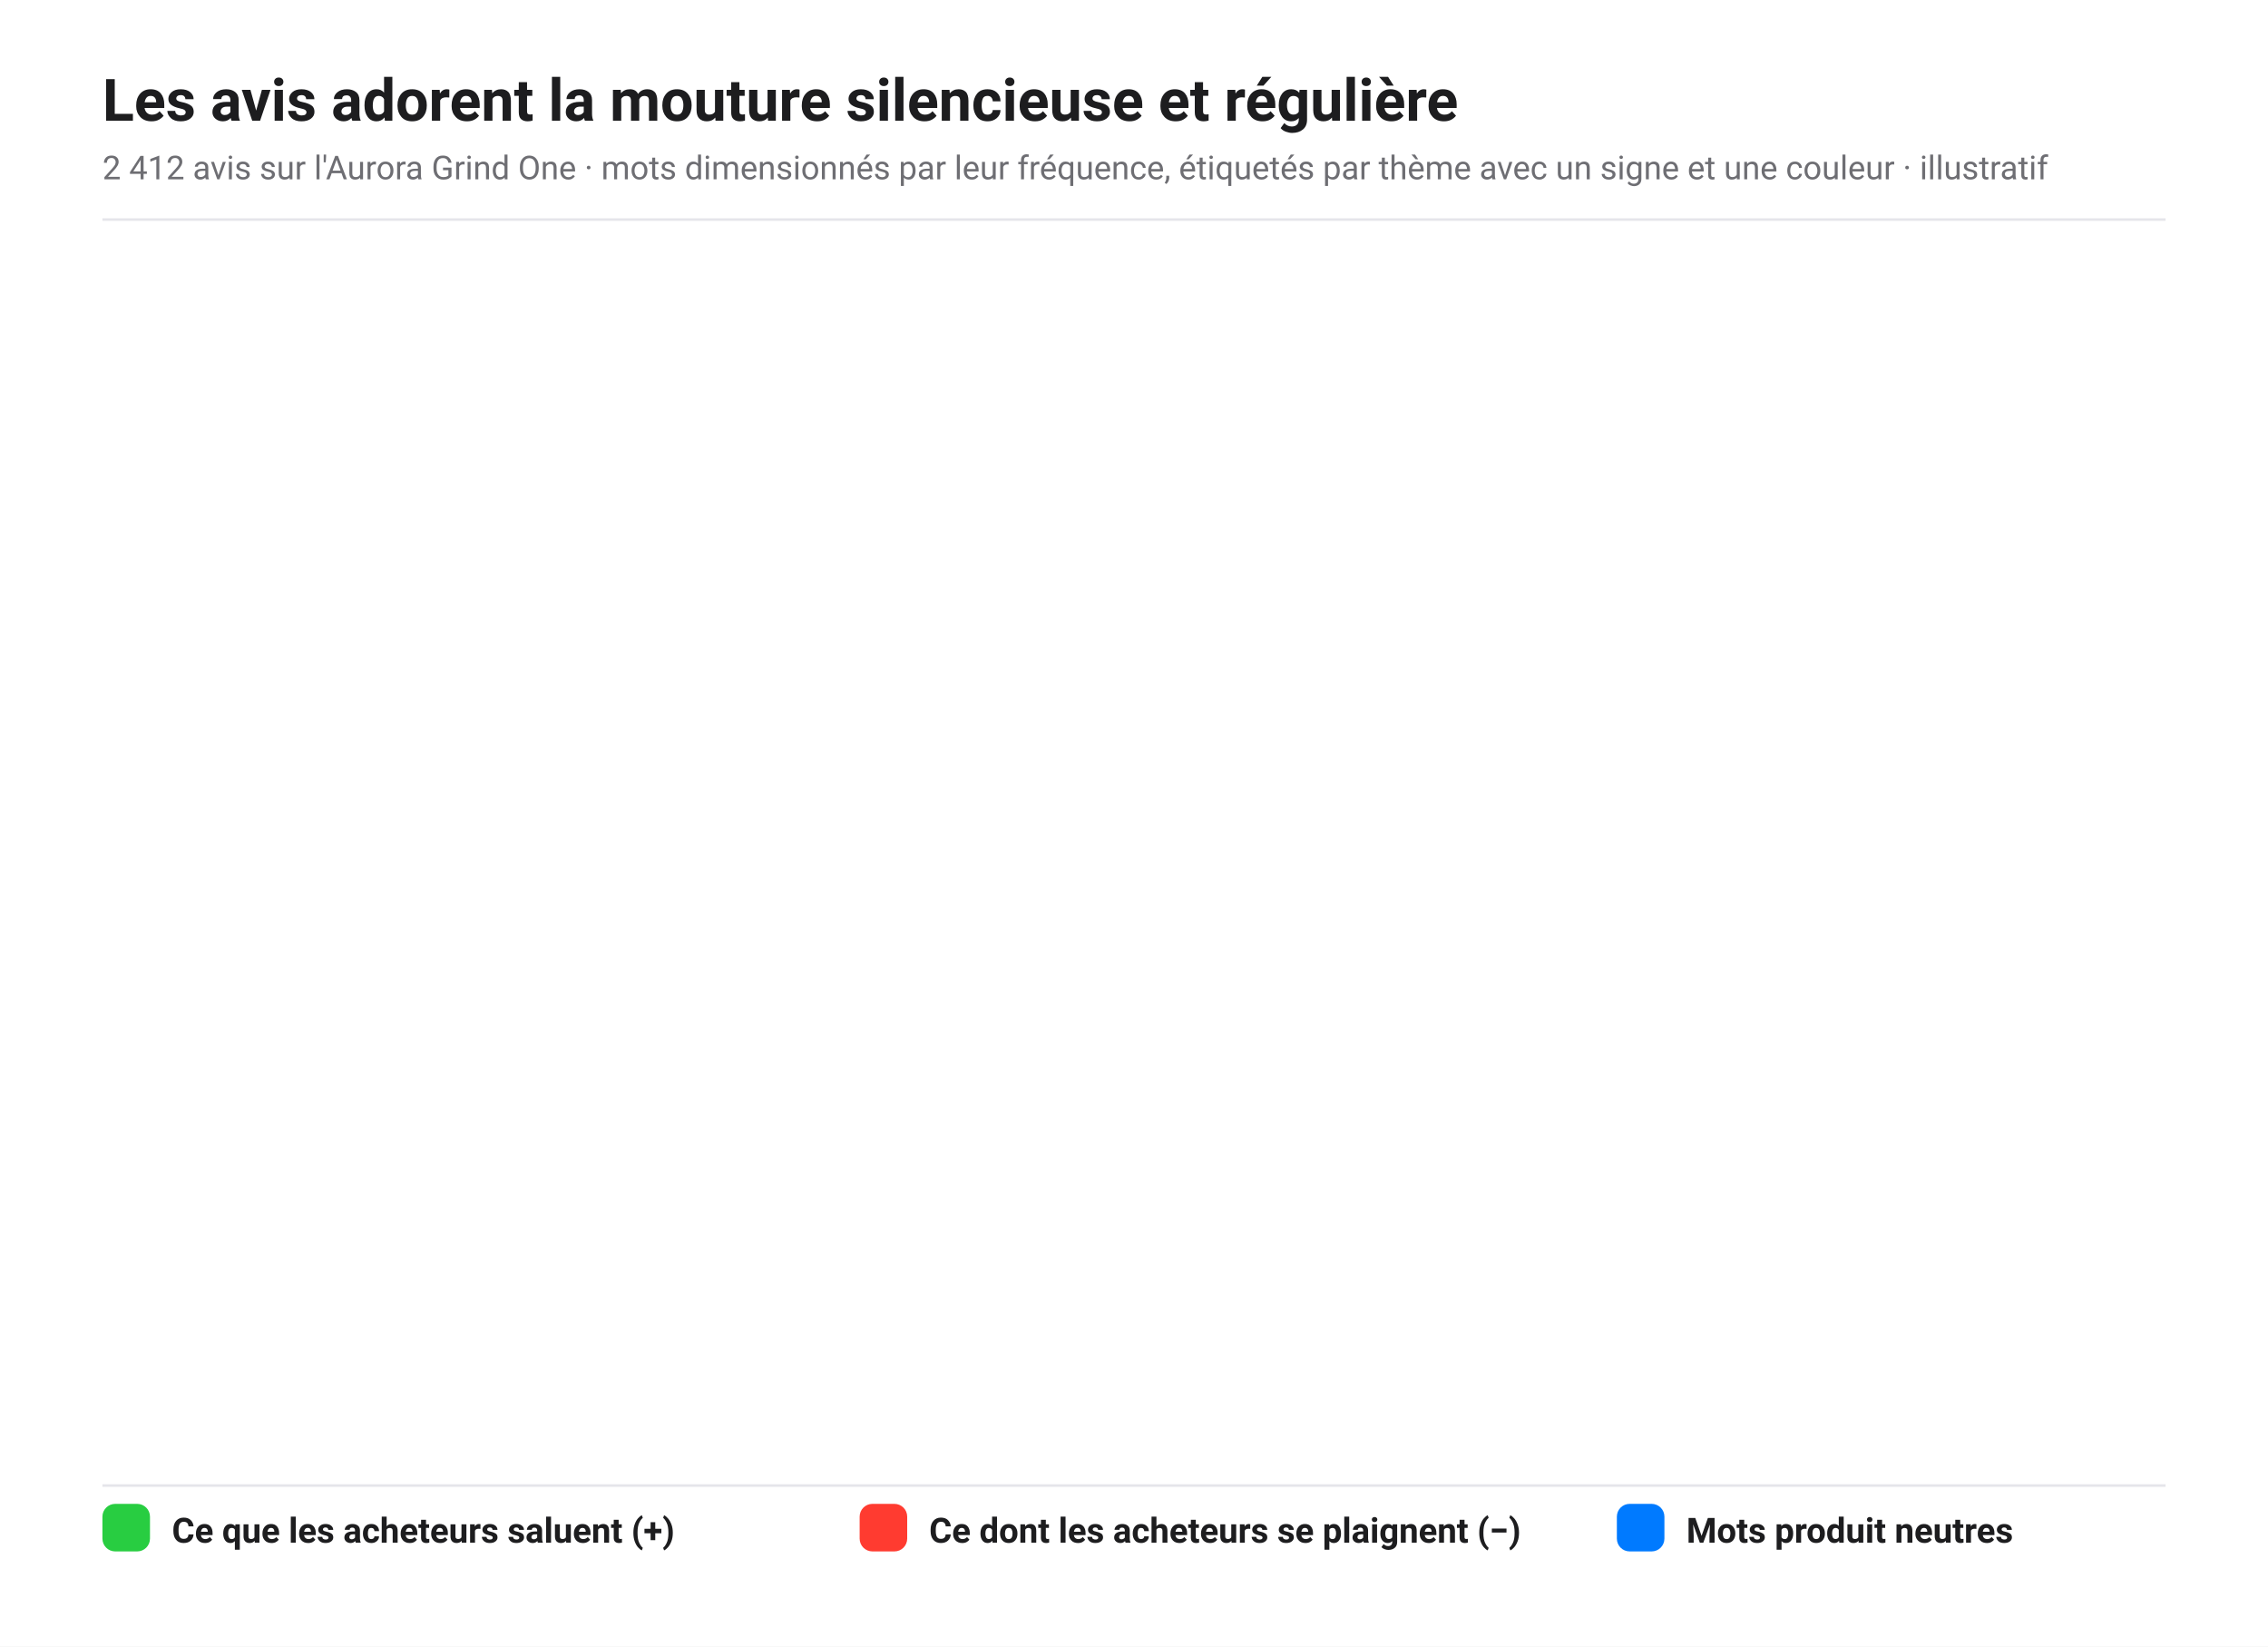
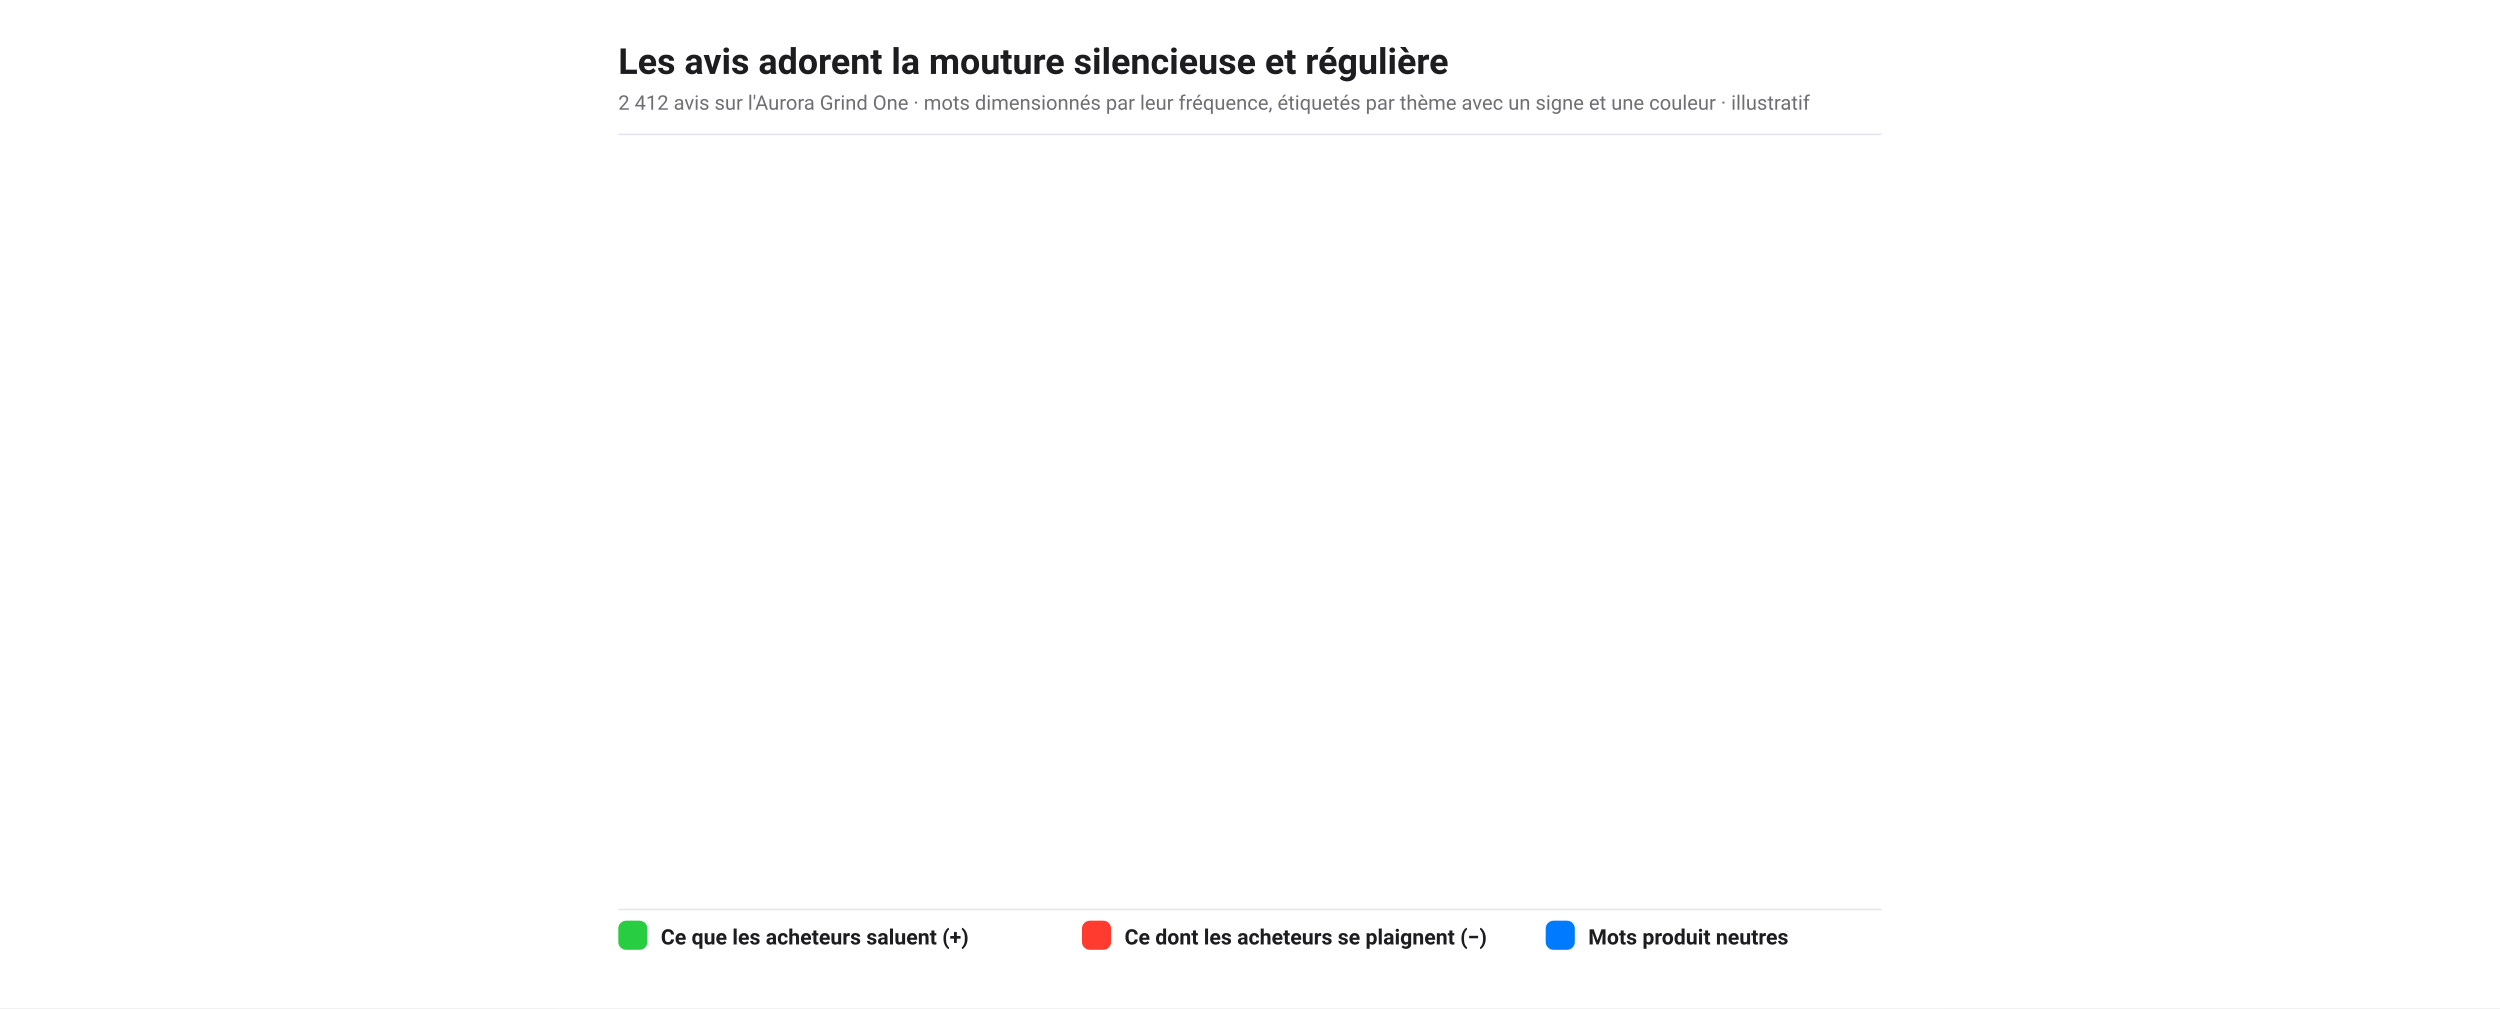
- <svg xmlns="http://www.w3.org/2000/svg" width="1240" height="900" viewBox="0 0 1240 900" font-family="Roboto, system-ui, sans-serif" role="img" aria-labelledby="wc-title wc-desc">
-   <style>
+ <svg xmlns="http://www.w3.org/2000/svg" width="2232" height="900" viewBox="0 0 2232 900" font-family="Roboto, system-ui, sans-serif" role="img" aria-labelledby="wc-title wc-desc">
+   <rect width="2232" height="900" fill="#FFFFFF" />
+   <g transform="translate(496,0)">
+     <style>
.word { transition: opacity .18s ease; }
svg:has(.legend-row:hover) .word, svg:has(.legend-row:focus) .word { opacity: .12; }
svg:has(.legend-praise:hover) .grp-praise, svg:has(.legend-praise:focus) .grp-praise { opacity: 1; }
svg:has(.legend-gripe:hover) .grp-gripe, svg:has(.legend-gripe:focus) .grp-gripe { opacity: 1; }
svg:has(.legend-neutral:hover) .grp-neutral, svg:has(.legend-neutral:focus) .grp-neutral { opacity: 1; }
.legend-row { cursor: pointer; }
.legend-row:focus { outline: 3px solid #0A4DA0; outline-offset: 3px; border-radius: 8px; }
@media (prefers-reduced-motion: reduce) { .word { transition: none; } }
</style>
-   <rect width="1240" height="900" fill="#FFFFFF" />
-   <text x="56" y="66" font-size="32" font-weight="700" fill="#1D1D1F">Les avis adorent la mouture silencieuse et régulière</text>
-   <text x="56" y="98" font-size="18" fill="#6E6E73">2 412 avis sur l'Aurora Grind One · mots dimensionnés par leur fréquence, étiquetés par thème avec un signe et une couleur · illustratif</text>
-   <line x1="56" y1="120" x2="1184" y2="120" stroke="#E5E5EA" stroke-width="1.4" />
-   <g class="grp-praise">
-     <text class="word grp-praise" x="185.1" y="589.6" font-size="28.3" font-weight="500" fill="#28CD41" text-anchor="middle" dominant-baseline="central" tabindex="0" role="listitem" />
-     <text class="word grp-praise" x="763.8" y="762.7" font-size="31.3" font-weight="500" fill="#28CD41" text-anchor="middle" dominant-baseline="central" tabindex="0" role="listitem" />
-     <text class="word grp-praise" x="321.3" y="257.8" font-size="34.6" font-weight="600" fill="#28CD41" text-anchor="middle" dominant-baseline="central" tabindex="0" role="listitem" />
-     <text class="word grp-praise" x="190.1" y="353.5" font-size="36.5" font-weight="600" fill="#28CD41" text-anchor="middle" dominant-baseline="central" tabindex="0" role="listitem" />
-     <text class="word grp-praise" x="511.6" y="203.3" font-size="39.1" font-weight="600" fill="#28CD41" text-anchor="middle" dominant-baseline="central" tabindex="0" role="listitem" />
-     <text class="word grp-praise" x="154.8" y="411.1" font-size="42.0" font-weight="600" fill="#28CD41" text-anchor="middle" dominant-baseline="central" tabindex="0" role="listitem" />
-     <text class="word grp-praise" x="857.5" y="258.9" font-size="45.8" font-weight="600" fill="#28CD41" text-anchor="middle" dominant-baseline="central" tabindex="0" role="listitem" />
-     <text class="word grp-praise" x="949.5" y="624.6" font-size="49.3" font-weight="600" fill="#28CD41" text-anchor="middle" dominant-baseline="central" tabindex="0" role="listitem" />
-     <text class="word grp-praise" x="542.0" y="253.4" font-size="53.5" font-weight="600" fill="#28CD41" text-anchor="middle" dominant-baseline="central" tabindex="0" role="listitem" />
-     <text class="word grp-praise" x="765.8" y="319.9" font-size="59.4" font-weight="600" fill="#28CD41" text-anchor="middle" dominant-baseline="central" tabindex="0" role="listitem" />
-     <text class="word grp-praise" x="891.7" y="466.5" font-size="62.3" font-weight="700" fill="#28CD41" text-anchor="middle" dominant-baseline="central" tabindex="0" role="listitem" />
-     <text class="word grp-praise" x="651.1" y="642.5" font-size="68.0" font-weight="700" fill="#28CD41" text-anchor="middle" dominant-baseline="central" tabindex="0" role="listitem" />
-     <text class="word grp-praise" x="545.4" y="392.1" font-size="77.1" font-weight="700" fill="#28CD41" text-anchor="middle" dominant-baseline="central" tabindex="0" role="listitem" />
-     <text class="word grp-praise" x="646.3" y="562.6" font-size="89.3" font-weight="700" fill="#28CD41" text-anchor="middle" dominant-baseline="central" tabindex="0" role="listitem" />
-   </g>
-   <g class="grp-gripe">
-     <text class="word grp-gripe" x="334.8" y="219.5" font-size="20.0" font-weight="500" fill="#FF3B30" text-anchor="middle" dominant-baseline="central" tabindex="0" role="listitem" />
-     <text class="word grp-gripe" x="893.5" y="209.9" font-size="21.9" font-weight="500" fill="#FF3B30" text-anchor="middle" dominant-baseline="central" tabindex="0" role="listitem" />
-     <text class="word grp-gripe" x="887.8" y="663.5" font-size="24.5" font-weight="500" fill="#FF3B30" text-anchor="middle" dominant-baseline="central" tabindex="0" role="listitem" />
-     <text class="word grp-gripe" x="725.1" y="201.0" font-size="27.6" font-weight="500" fill="#FF3B30" text-anchor="middle" dominant-baseline="central" tabindex="0" role="listitem" />
-     <text class="word grp-gripe" x="541.2" y="773.0" font-size="31.0" font-weight="500" fill="#FF3B30" text-anchor="middle" dominant-baseline="central" tabindex="0" role="listitem" />
-     <text class="word grp-gripe" x="1074.0" y="502.3" font-size="33.7" font-weight="500" fill="#FF3B30" text-anchor="middle" dominant-baseline="central" tabindex="0" role="listitem" />
-     <text class="word grp-gripe" x="956.4" y="698.8" font-size="37.3" font-weight="600" fill="#FF3B30" text-anchor="middle" dominant-baseline="central" tabindex="0" role="listitem" />
-     <text class="word grp-gripe" x="246.5" y="301.5" font-size="41.1" font-weight="600" fill="#FF3B30" text-anchor="middle" dominant-baseline="central" tabindex="0" role="listitem" />
-     <text class="word grp-gripe" x="544.2" y="719.9" font-size="46.3" font-weight="600" fill="#FF3B30" text-anchor="middle" dominant-baseline="central" tabindex="0" role="listitem" />
-     <text class="word grp-gripe" x="362.1" y="641.5" font-size="54.3" font-weight="600" fill="#FF3B30" text-anchor="middle" dominant-baseline="central" tabindex="0" role="listitem" />
-     <text class="word grp-gripe" x="503.9" y="315.9" font-size="65.1" font-weight="700" fill="#FF3B30" text-anchor="middle" dominant-baseline="central" tabindex="0" role="listitem" />
-   </g>
-   <g class="grp-neutral">
-     <text class="word grp-neutral" x="1000.7" y="295.0" font-size="21.0" font-weight="500" fill="#007AFF" text-anchor="middle" dominant-baseline="central" tabindex="0" role="listitem" />
-     <text class="word grp-neutral" x="173.5" y="633.0" font-size="23.7" font-weight="500" fill="#007AFF" text-anchor="middle" dominant-baseline="central" tabindex="0" role="listitem" />
-     <text class="word grp-neutral" x="309.9" y="685.1" font-size="26.8" font-weight="500" fill="#007AFF" text-anchor="middle" dominant-baseline="central" tabindex="0" role="listitem" />
-     <text class="word grp-neutral" x="937.6" y="333.5" font-size="30.0" font-weight="500" fill="#007AFF" text-anchor="middle" dominant-baseline="central" tabindex="0" role="listitem" />
-     <text class="word grp-neutral" x="395.7" y="718.6" font-size="33.1" font-weight="500" fill="#007AFF" text-anchor="middle" dominant-baseline="central" tabindex="0" role="listitem" />
-     <text class="word grp-neutral" x="1070.3" y="444.4" font-size="37.8" font-weight="600" fill="#007AFF" text-anchor="middle" dominant-baseline="central" tabindex="0" role="listitem" />
-     <text class="word grp-neutral" x="189.2" y="496.6" font-size="40.6" font-weight="600" fill="#007AFF" text-anchor="middle" dominant-baseline="central" tabindex="0" role="listitem" />
-     <text class="word grp-neutral" x="207.7" y="550.4" font-size="44.5" font-weight="600" fill="#007AFF" text-anchor="middle" dominant-baseline="central" tabindex="0" role="listitem" />
-     <text class="word grp-neutral" x="727.5" y="713.9" font-size="48.1" font-weight="600" fill="#007AFF" text-anchor="middle" dominant-baseline="central" tabindex="0" role="listitem" />
-     <text class="word grp-neutral" x="986.2" y="376.8" font-size="52.4" font-weight="600" fill="#007AFF" text-anchor="middle" dominant-baseline="central" tabindex="0" role="listitem" />
-     <text class="word grp-neutral" x="966.2" y="548.8" font-size="57.4" font-weight="600" fill="#007AFF" text-anchor="middle" dominant-baseline="central" tabindex="0" role="listitem" />
-     <text class="word grp-neutral" x="376.2" y="571.8" font-size="61.7" font-weight="700" fill="#007AFF" text-anchor="middle" dominant-baseline="central" tabindex="0" role="listitem" />
-     <text class="word grp-neutral" x="369.8" y="481.5" font-size="71.1" font-weight="700" fill="#007AFF" text-anchor="middle" dominant-baseline="central" tabindex="0" role="listitem" />
-     <text class="word grp-neutral" x="620.0" y="479.0" font-size="96.0" font-weight="700" fill="#007AFF" text-anchor="middle" dominant-baseline="central" tabindex="0" role="listitem" />
-   </g>
-   <line x1="56" y1="812" x2="1184" y2="812" stroke="#E5E5EA" stroke-width="1.4" />
-   <g class="legend-row legend-praise" tabindex="0" role="listitem" transform="translate(56,838)">
-     <rect class="grp-praise" x="0" y="-16" width="26" height="26" rx="7" fill="#28CD41" />
-     <text x="38" y="0" font-size="19" font-weight="600" fill="#1D1D1F" dominant-baseline="middle">Ce que les acheteurs saluent (+)</text>
-   </g>
-   <g class="legend-row legend-gripe" tabindex="0" role="listitem" transform="translate(470,838)">
-     <rect class="grp-gripe" x="0" y="-16" width="26" height="26" rx="7" fill="#FF3B30" />
-     <text x="38" y="0" font-size="19" font-weight="600" fill="#1D1D1F" dominant-baseline="middle">Ce dont les acheteurs se plaignent (−)</text>
-   </g>
-   <g class="legend-row legend-neutral" tabindex="0" role="listitem" transform="translate(884,838)">
-     <rect class="grp-neutral" x="0" y="-16" width="26" height="26" rx="7" fill="#007AFF" />
-     <text x="38" y="0" font-size="19" font-weight="600" fill="#1D1D1F" dominant-baseline="middle">Mots produit neutres</text>
-   </g>
-   <g data-fs-internal="" role="button" tabindex="0" aria-label="Toggle fullscreen" transform="translate(1192,14)" style="display:none;cursor:pointer">
-     <rect x="0" y="0" width="34" height="34" rx="8" fill="#F2F3F5" />
-     <path d="M6 13 V6 h7 M28 13 V6 h-7 M6 21 v7 h7 M28 21 v7 h-7" fill="none" stroke="#1D1D1F" stroke-width="2" stroke-linecap="round" />
+     <rect width="1240" height="900" fill="#FFFFFF" />
+     <text x="56" y="66" font-size="32" font-weight="700" fill="#1D1D1F">Les avis adorent la mouture silencieuse et régulière</text>
+     <text x="56" y="98" font-size="18" fill="#6E6E73">2 412 avis sur l'Aurora Grind One · mots dimensionnés par leur fréquence, étiquetés par thème avec un signe et une couleur · illustratif</text>
+     <line x1="56" y1="120" x2="1184" y2="120" stroke="#E5E5EA" stroke-width="1.4" />
+     <g class="grp-praise">
+       <text class="word grp-praise" x="185.1" y="589.6" font-size="28.3" font-weight="500" fill="#28CD41" text-anchor="middle" dominant-baseline="central" tabindex="0" role="listitem" />
+       <text class="word grp-praise" x="763.8" y="762.7" font-size="31.3" font-weight="500" fill="#28CD41" text-anchor="middle" dominant-baseline="central" tabindex="0" role="listitem" />
+       <text class="word grp-praise" x="321.3" y="257.8" font-size="34.6" font-weight="600" fill="#28CD41" text-anchor="middle" dominant-baseline="central" tabindex="0" role="listitem" />
+       <text class="word grp-praise" x="190.1" y="353.5" font-size="36.5" font-weight="600" fill="#28CD41" text-anchor="middle" dominant-baseline="central" tabindex="0" role="listitem" />
+       <text class="word grp-praise" x="511.6" y="203.3" font-size="39.1" font-weight="600" fill="#28CD41" text-anchor="middle" dominant-baseline="central" tabindex="0" role="listitem" />
+       <text class="word grp-praise" x="154.8" y="411.1" font-size="42.0" font-weight="600" fill="#28CD41" text-anchor="middle" dominant-baseline="central" tabindex="0" role="listitem" />
+       <text class="word grp-praise" x="857.5" y="258.9" font-size="45.8" font-weight="600" fill="#28CD41" text-anchor="middle" dominant-baseline="central" tabindex="0" role="listitem" />
+       <text class="word grp-praise" x="949.5" y="624.6" font-size="49.3" font-weight="600" fill="#28CD41" text-anchor="middle" dominant-baseline="central" tabindex="0" role="listitem" />
+       <text class="word grp-praise" x="542.0" y="253.4" font-size="53.5" font-weight="600" fill="#28CD41" text-anchor="middle" dominant-baseline="central" tabindex="0" role="listitem" />
+       <text class="word grp-praise" x="765.8" y="319.9" font-size="59.4" font-weight="600" fill="#28CD41" text-anchor="middle" dominant-baseline="central" tabindex="0" role="listitem" />
+       <text class="word grp-praise" x="891.7" y="466.5" font-size="62.3" font-weight="700" fill="#28CD41" text-anchor="middle" dominant-baseline="central" tabindex="0" role="listitem" />
+       <text class="word grp-praise" x="651.1" y="642.5" font-size="68.0" font-weight="700" fill="#28CD41" text-anchor="middle" dominant-baseline="central" tabindex="0" role="listitem" />
+       <text class="word grp-praise" x="545.4" y="392.1" font-size="77.1" font-weight="700" fill="#28CD41" text-anchor="middle" dominant-baseline="central" tabindex="0" role="listitem" />
+       <text class="word grp-praise" x="646.3" y="562.6" font-size="89.3" font-weight="700" fill="#28CD41" text-anchor="middle" dominant-baseline="central" tabindex="0" role="listitem" />
+     </g>
+     <g class="grp-gripe">
+       <text class="word grp-gripe" x="334.8" y="219.5" font-size="20.0" font-weight="500" fill="#FF3B30" text-anchor="middle" dominant-baseline="central" tabindex="0" role="listitem" />
+       <text class="word grp-gripe" x="893.5" y="209.9" font-size="21.9" font-weight="500" fill="#FF3B30" text-anchor="middle" dominant-baseline="central" tabindex="0" role="listitem" />
+       <text class="word grp-gripe" x="887.8" y="663.5" font-size="24.5" font-weight="500" fill="#FF3B30" text-anchor="middle" dominant-baseline="central" tabindex="0" role="listitem" />
+       <text class="word grp-gripe" x="725.1" y="201.0" font-size="27.6" font-weight="500" fill="#FF3B30" text-anchor="middle" dominant-baseline="central" tabindex="0" role="listitem" />
+       <text class="word grp-gripe" x="541.2" y="773.0" font-size="31.0" font-weight="500" fill="#FF3B30" text-anchor="middle" dominant-baseline="central" tabindex="0" role="listitem" />
+       <text class="word grp-gripe" x="1074.0" y="502.3" font-size="33.7" font-weight="500" fill="#FF3B30" text-anchor="middle" dominant-baseline="central" tabindex="0" role="listitem" />
+       <text class="word grp-gripe" x="956.4" y="698.8" font-size="37.3" font-weight="600" fill="#FF3B30" text-anchor="middle" dominant-baseline="central" tabindex="0" role="listitem" />
+       <text class="word grp-gripe" x="246.5" y="301.5" font-size="41.1" font-weight="600" fill="#FF3B30" text-anchor="middle" dominant-baseline="central" tabindex="0" role="listitem" />
+       <text class="word grp-gripe" x="544.2" y="719.9" font-size="46.3" font-weight="600" fill="#FF3B30" text-anchor="middle" dominant-baseline="central" tabindex="0" role="listitem" />
+       <text class="word grp-gripe" x="362.1" y="641.5" font-size="54.3" font-weight="600" fill="#FF3B30" text-anchor="middle" dominant-baseline="central" tabindex="0" role="listitem" />
+       <text class="word grp-gripe" x="503.9" y="315.9" font-size="65.1" font-weight="700" fill="#FF3B30" text-anchor="middle" dominant-baseline="central" tabindex="0" role="listitem" />
+     </g>
+     <g class="grp-neutral">
+       <text class="word grp-neutral" x="1000.7" y="295.0" font-size="21.0" font-weight="500" fill="#007AFF" text-anchor="middle" dominant-baseline="central" tabindex="0" role="listitem" />
+       <text class="word grp-neutral" x="173.5" y="633.0" font-size="23.7" font-weight="500" fill="#007AFF" text-anchor="middle" dominant-baseline="central" tabindex="0" role="listitem" />
+       <text class="word grp-neutral" x="309.9" y="685.1" font-size="26.8" font-weight="500" fill="#007AFF" text-anchor="middle" dominant-baseline="central" tabindex="0" role="listitem" />
+       <text class="word grp-neutral" x="937.6" y="333.5" font-size="30.0" font-weight="500" fill="#007AFF" text-anchor="middle" dominant-baseline="central" tabindex="0" role="listitem" />
+       <text class="word grp-neutral" x="395.7" y="718.6" font-size="33.1" font-weight="500" fill="#007AFF" text-anchor="middle" dominant-baseline="central" tabindex="0" role="listitem" />
+       <text class="word grp-neutral" x="1070.3" y="444.4" font-size="37.8" font-weight="600" fill="#007AFF" text-anchor="middle" dominant-baseline="central" tabindex="0" role="listitem" />
+       <text class="word grp-neutral" x="189.2" y="496.6" font-size="40.6" font-weight="600" fill="#007AFF" text-anchor="middle" dominant-baseline="central" tabindex="0" role="listitem" />
+       <text class="word grp-neutral" x="207.7" y="550.4" font-size="44.5" font-weight="600" fill="#007AFF" text-anchor="middle" dominant-baseline="central" tabindex="0" role="listitem" />
+       <text class="word grp-neutral" x="727.5" y="713.9" font-size="48.1" font-weight="600" fill="#007AFF" text-anchor="middle" dominant-baseline="central" tabindex="0" role="listitem" />
+       <text class="word grp-neutral" x="986.2" y="376.8" font-size="52.4" font-weight="600" fill="#007AFF" text-anchor="middle" dominant-baseline="central" tabindex="0" role="listitem" />
+       <text class="word grp-neutral" x="966.2" y="548.8" font-size="57.4" font-weight="600" fill="#007AFF" text-anchor="middle" dominant-baseline="central" tabindex="0" role="listitem" />
+       <text class="word grp-neutral" x="376.2" y="571.8" font-size="61.7" font-weight="700" fill="#007AFF" text-anchor="middle" dominant-baseline="central" tabindex="0" role="listitem" />
+       <text class="word grp-neutral" x="369.8" y="481.5" font-size="71.1" font-weight="700" fill="#007AFF" text-anchor="middle" dominant-baseline="central" tabindex="0" role="listitem" />
+       <text class="word grp-neutral" x="620.0" y="479.0" font-size="96.0" font-weight="700" fill="#007AFF" text-anchor="middle" dominant-baseline="central" tabindex="0" role="listitem" />
+     </g>
+     <line x1="56" y1="812" x2="1184" y2="812" stroke="#E5E5EA" stroke-width="1.4" />
+     <g class="legend-row legend-praise" tabindex="0" role="listitem" transform="translate(56,838)">
+       <rect class="grp-praise" x="0" y="-16" width="26" height="26" rx="7" fill="#28CD41" />
+       <text x="38" y="0" font-size="19" font-weight="600" fill="#1D1D1F" dominant-baseline="middle">Ce que les acheteurs saluent (+)</text>
+     </g>
+     <g class="legend-row legend-gripe" tabindex="0" role="listitem" transform="translate(470,838)">
+       <rect class="grp-gripe" x="0" y="-16" width="26" height="26" rx="7" fill="#FF3B30" />
+       <text x="38" y="0" font-size="19" font-weight="600" fill="#1D1D1F" dominant-baseline="middle">Ce dont les acheteurs se plaignent (−)</text>
+     </g>
+     <g class="legend-row legend-neutral" tabindex="0" role="listitem" transform="translate(884,838)">
+       <rect class="grp-neutral" x="0" y="-16" width="26" height="26" rx="7" fill="#007AFF" />
+       <text x="38" y="0" font-size="19" font-weight="600" fill="#1D1D1F" dominant-baseline="middle">Mots produit neutres</text>
+     </g>
+     <g data-fs-internal="" role="button" tabindex="0" aria-label="Toggle fullscreen" transform="translate(1192,14)" style="display:none;cursor:pointer">
+       <rect x="0" y="0" width="34" height="34" rx="8" fill="#F2F3F5" />
+       <path d="M6 13 V6 h7 M28 13 V6 h-7 M6 21 v7 h7 M28 21 v7 h-7" fill="none" stroke="#1D1D1F" stroke-width="2" stroke-linecap="round" />
+     </g>
  </g>
</svg>
